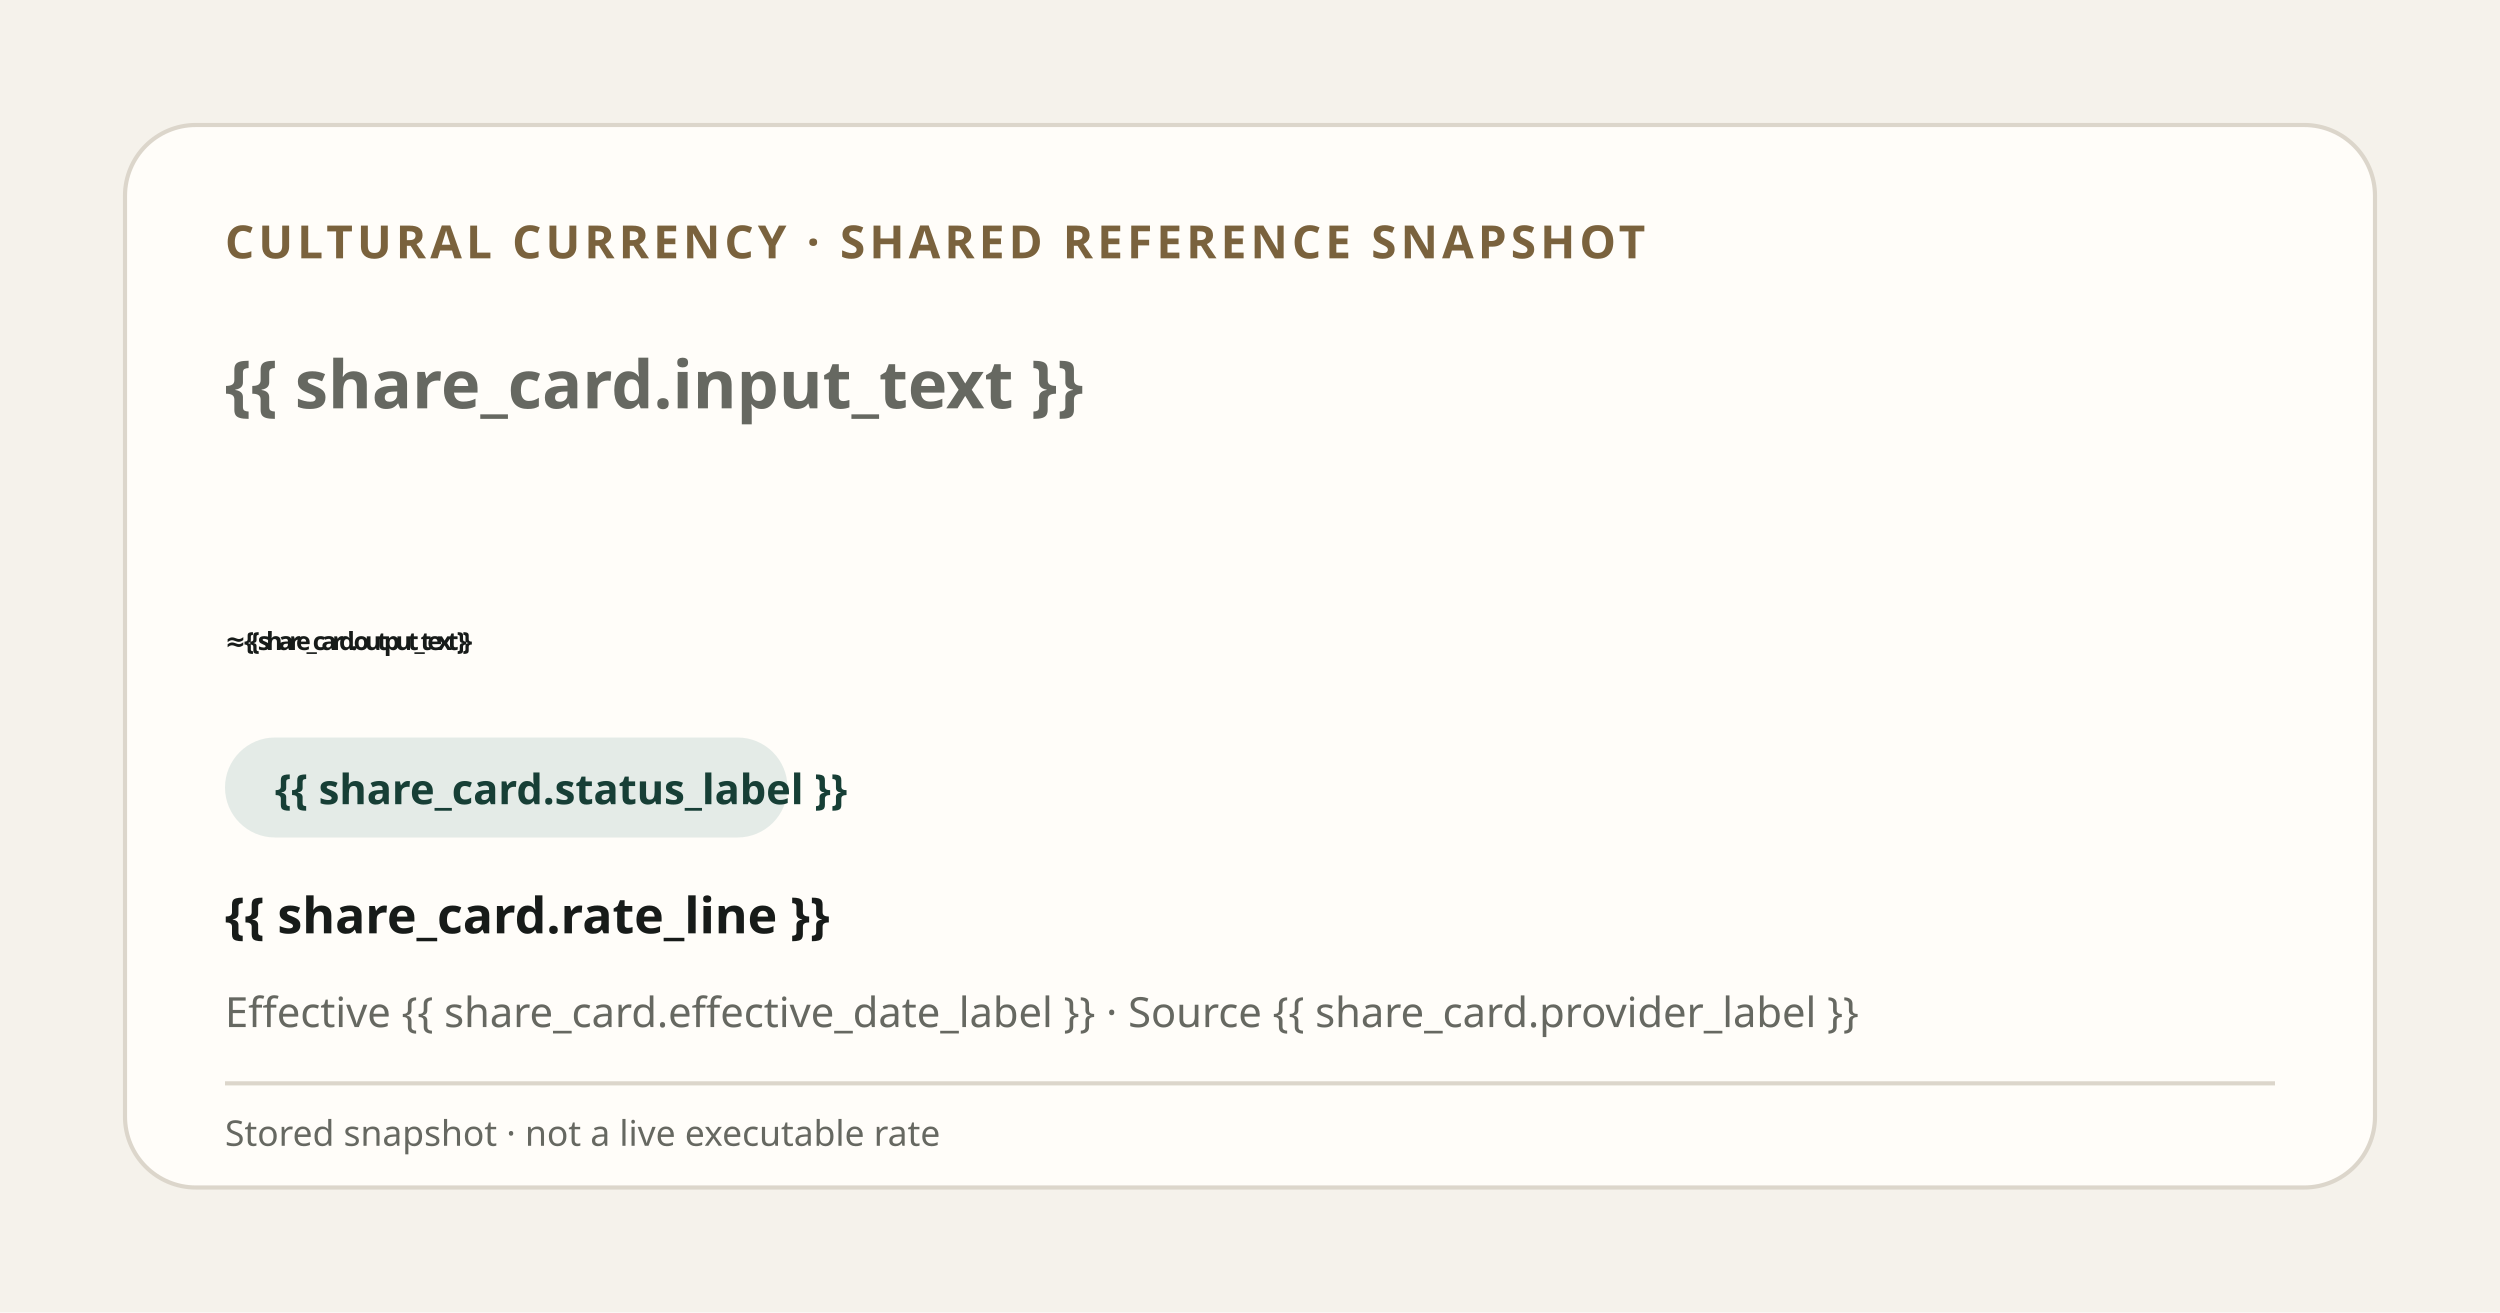
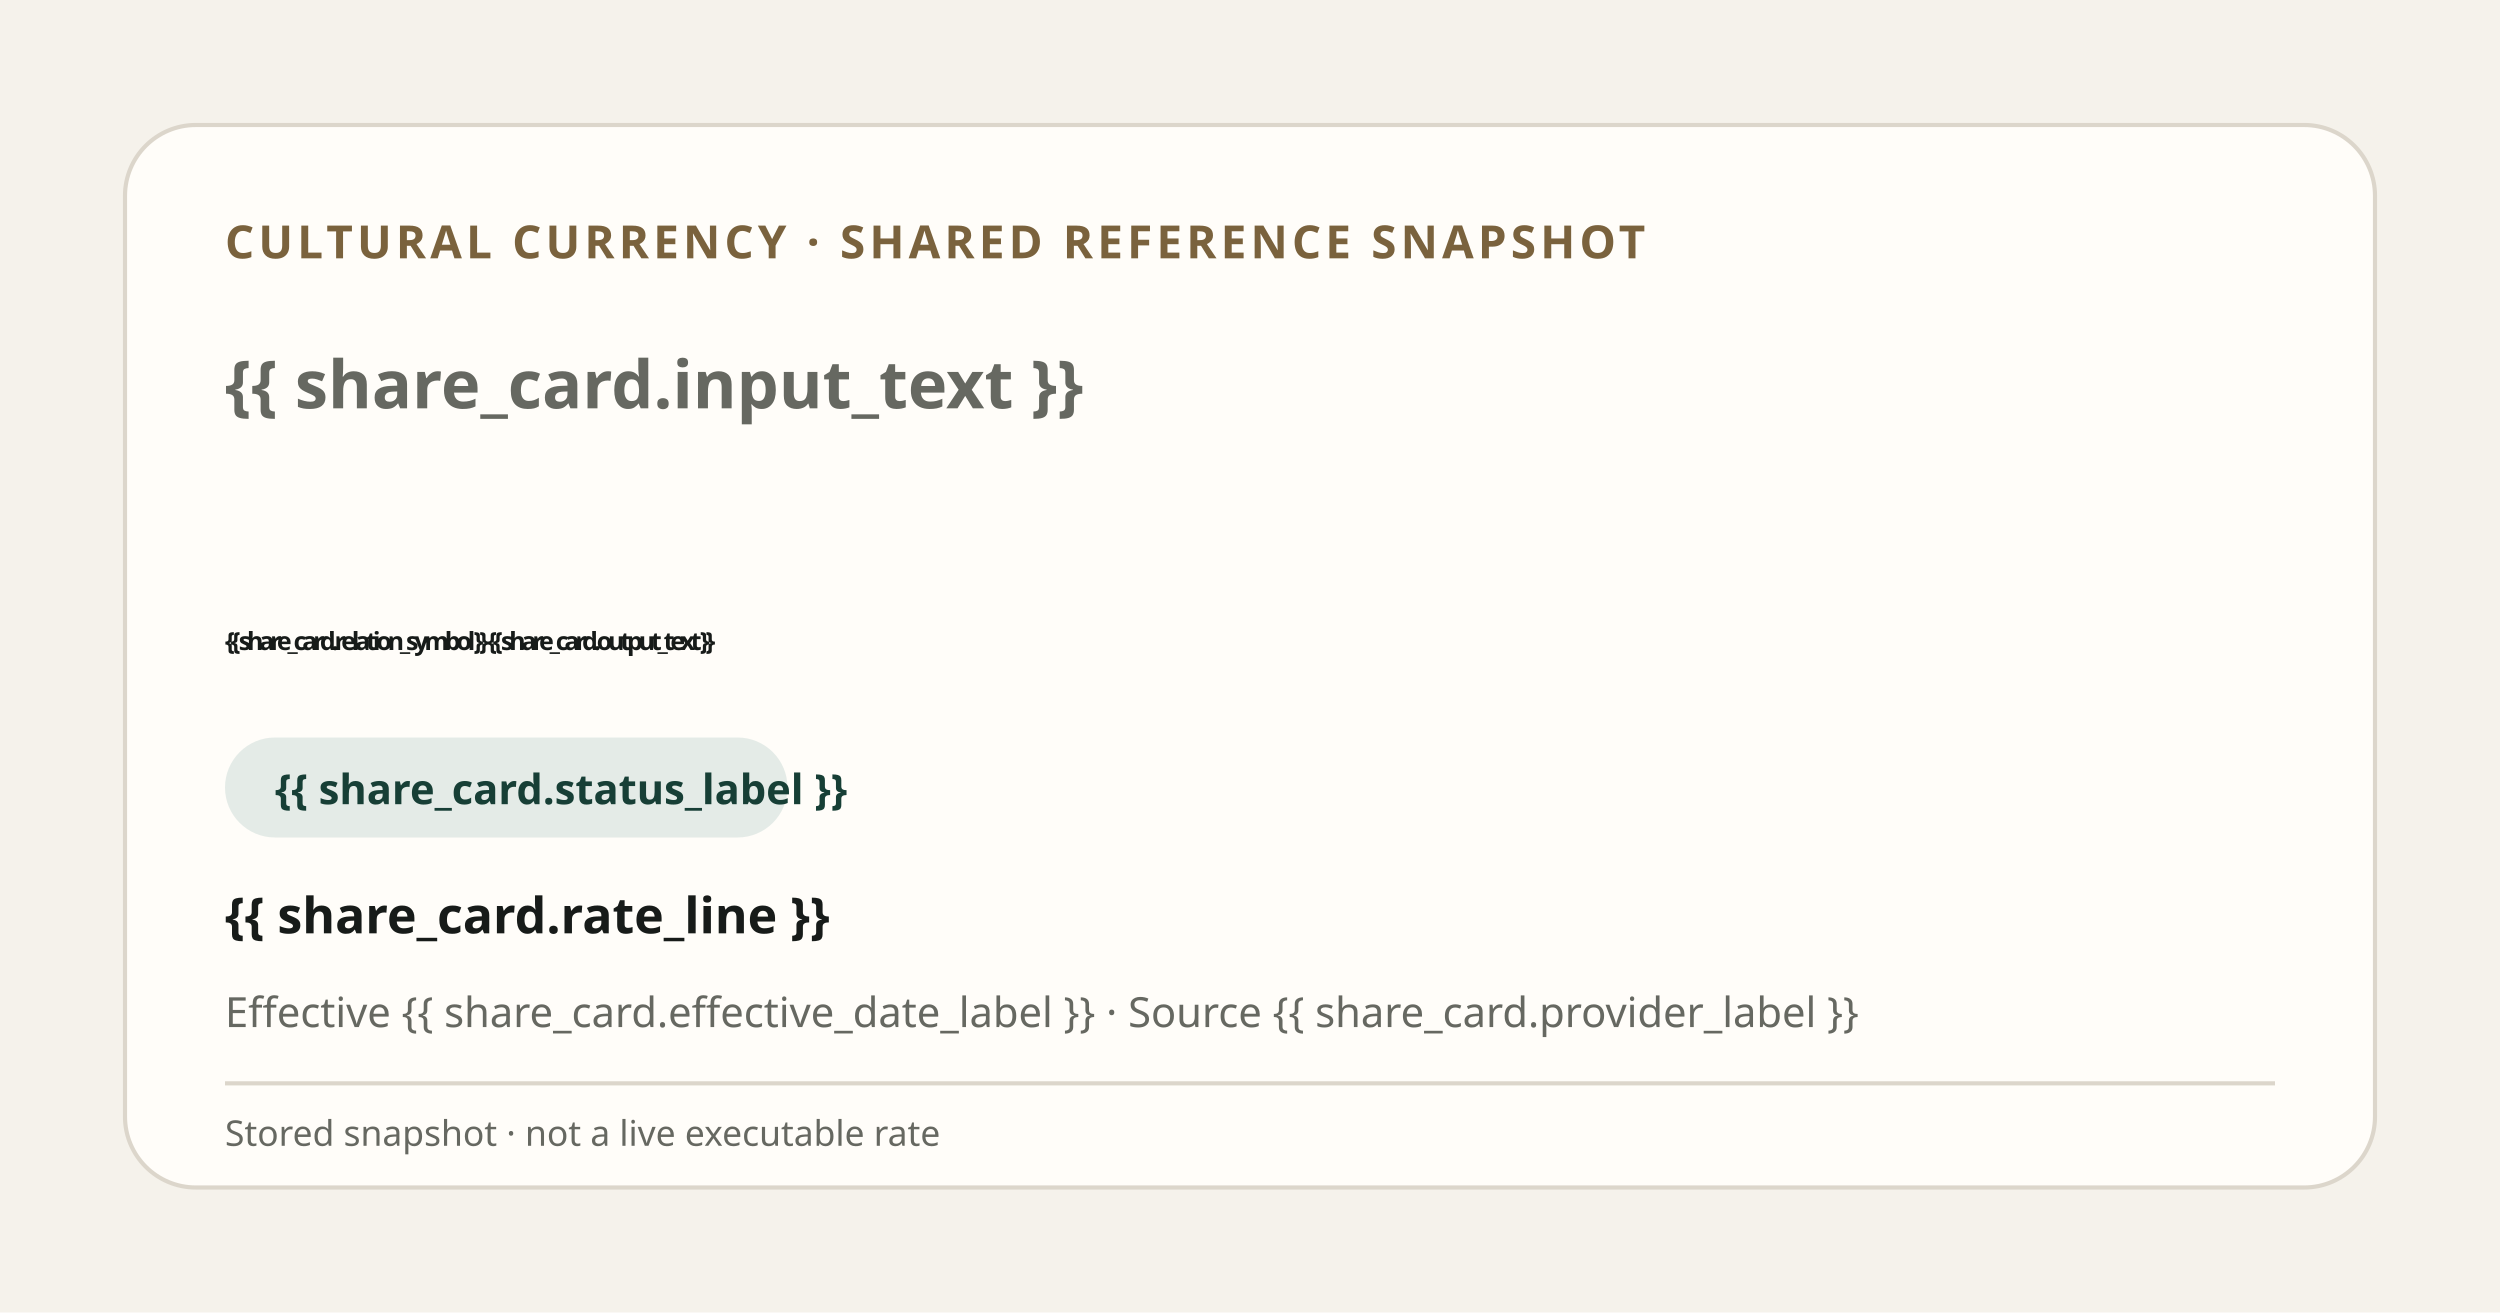
<svg xmlns="http://www.w3.org/2000/svg" width="1200" height="630" viewBox="0 0 1200 630" role="img" aria-labelledby="title desc">
  <rect width="1200" height="630" fill="#f5f2eb" />
  <rect x="60" y="60" width="1080" height="510" rx="34" fill="#fffdf9" stroke="#dcd6cb" stroke-width="2" />
  <text x="108" y="124" fill="#7a623d" font-family="ui-sans-serif, system-ui, sans-serif" font-size="22" font-weight="700" letter-spacing="2">CULTURAL CURRENCY · SHARED REFERENCE SNAPSHOT</text>
  <text x="108" y="196" fill="#666861" font-family="ui-sans-serif, system-ui, sans-serif" font-size="32" font-weight="600">{{ share_card.input_text }}</text>
-   <text x="108" y="312" fill="#171b19" font-family="ui-sans-serif, system-ui, sans-serif" font-size="{{ share_card.output_font_size }}" font-weight="700" letter-spacing="-2">≈ {{ share_card.output_text }}</text>
+   <text x="108" y="312" fill="#171b19" font-family="ui-sans-serif, system-ui, sans-serif" font-size="{{ share_card.output_font_size }}" font-weight="700" letter-spacing="-2">{{ share_card.relation_symbol }} {{ share_card.output_text }}</text>
  <rect x="108" y="354" width="270" height="48" rx="24" fill="#e4ebe7" />
  <text x="132" y="386" fill="#173f36" font-family="ui-sans-serif, system-ui, sans-serif" font-size="20" font-weight="700">{{ share_card.status_label }}</text>
  <text x="108" y="448" fill="#171b19" font-family="ui-sans-serif, system-ui, sans-serif" font-size="24" font-weight="650">{{ share_card.rate_line }}</text>
  <text x="108" y="493" fill="#666861" font-family="ui-sans-serif, system-ui, sans-serif" font-size="20">Effective {{ share_card.effective_date_label }} · Source {{ share_card.provider_label }}</text>
  <line x1="108" y1="520" x2="1092" y2="520" stroke="#dcd6cb" stroke-width="2" />
  <text x="108" y="550" fill="#666861" font-family="ui-sans-serif, system-ui, sans-serif" font-size="17">Stored snapshot · not a live executable rate</text>
</svg>
